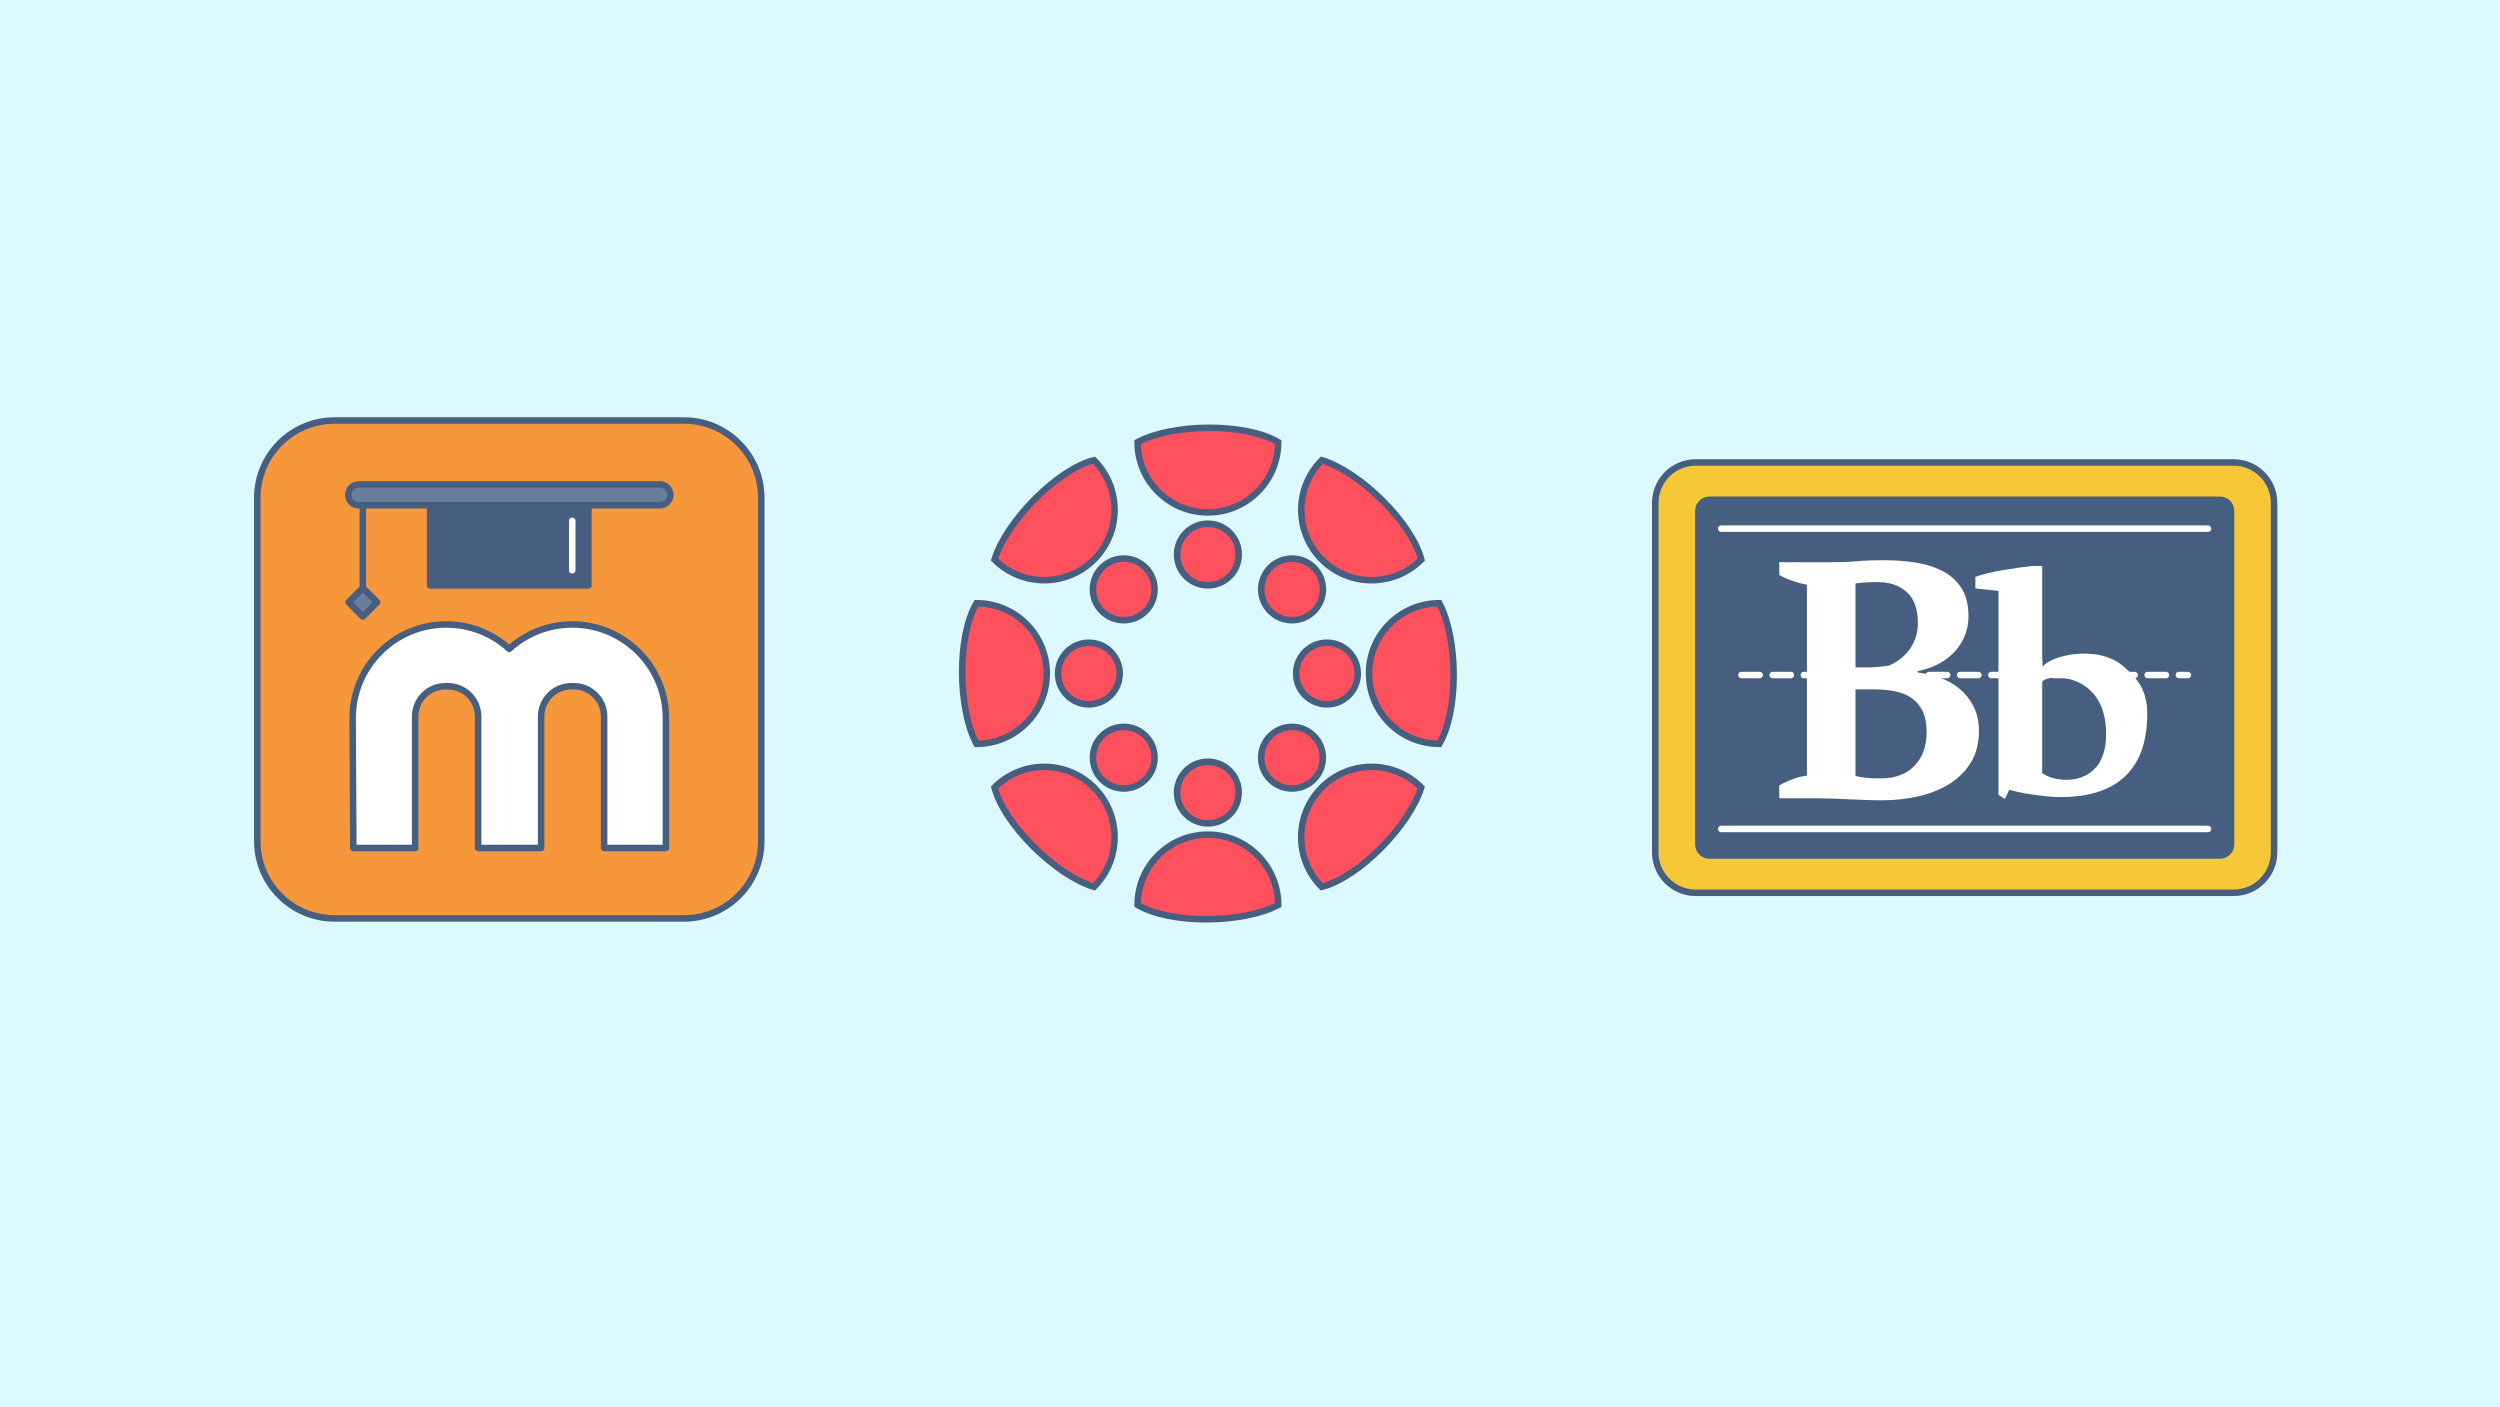
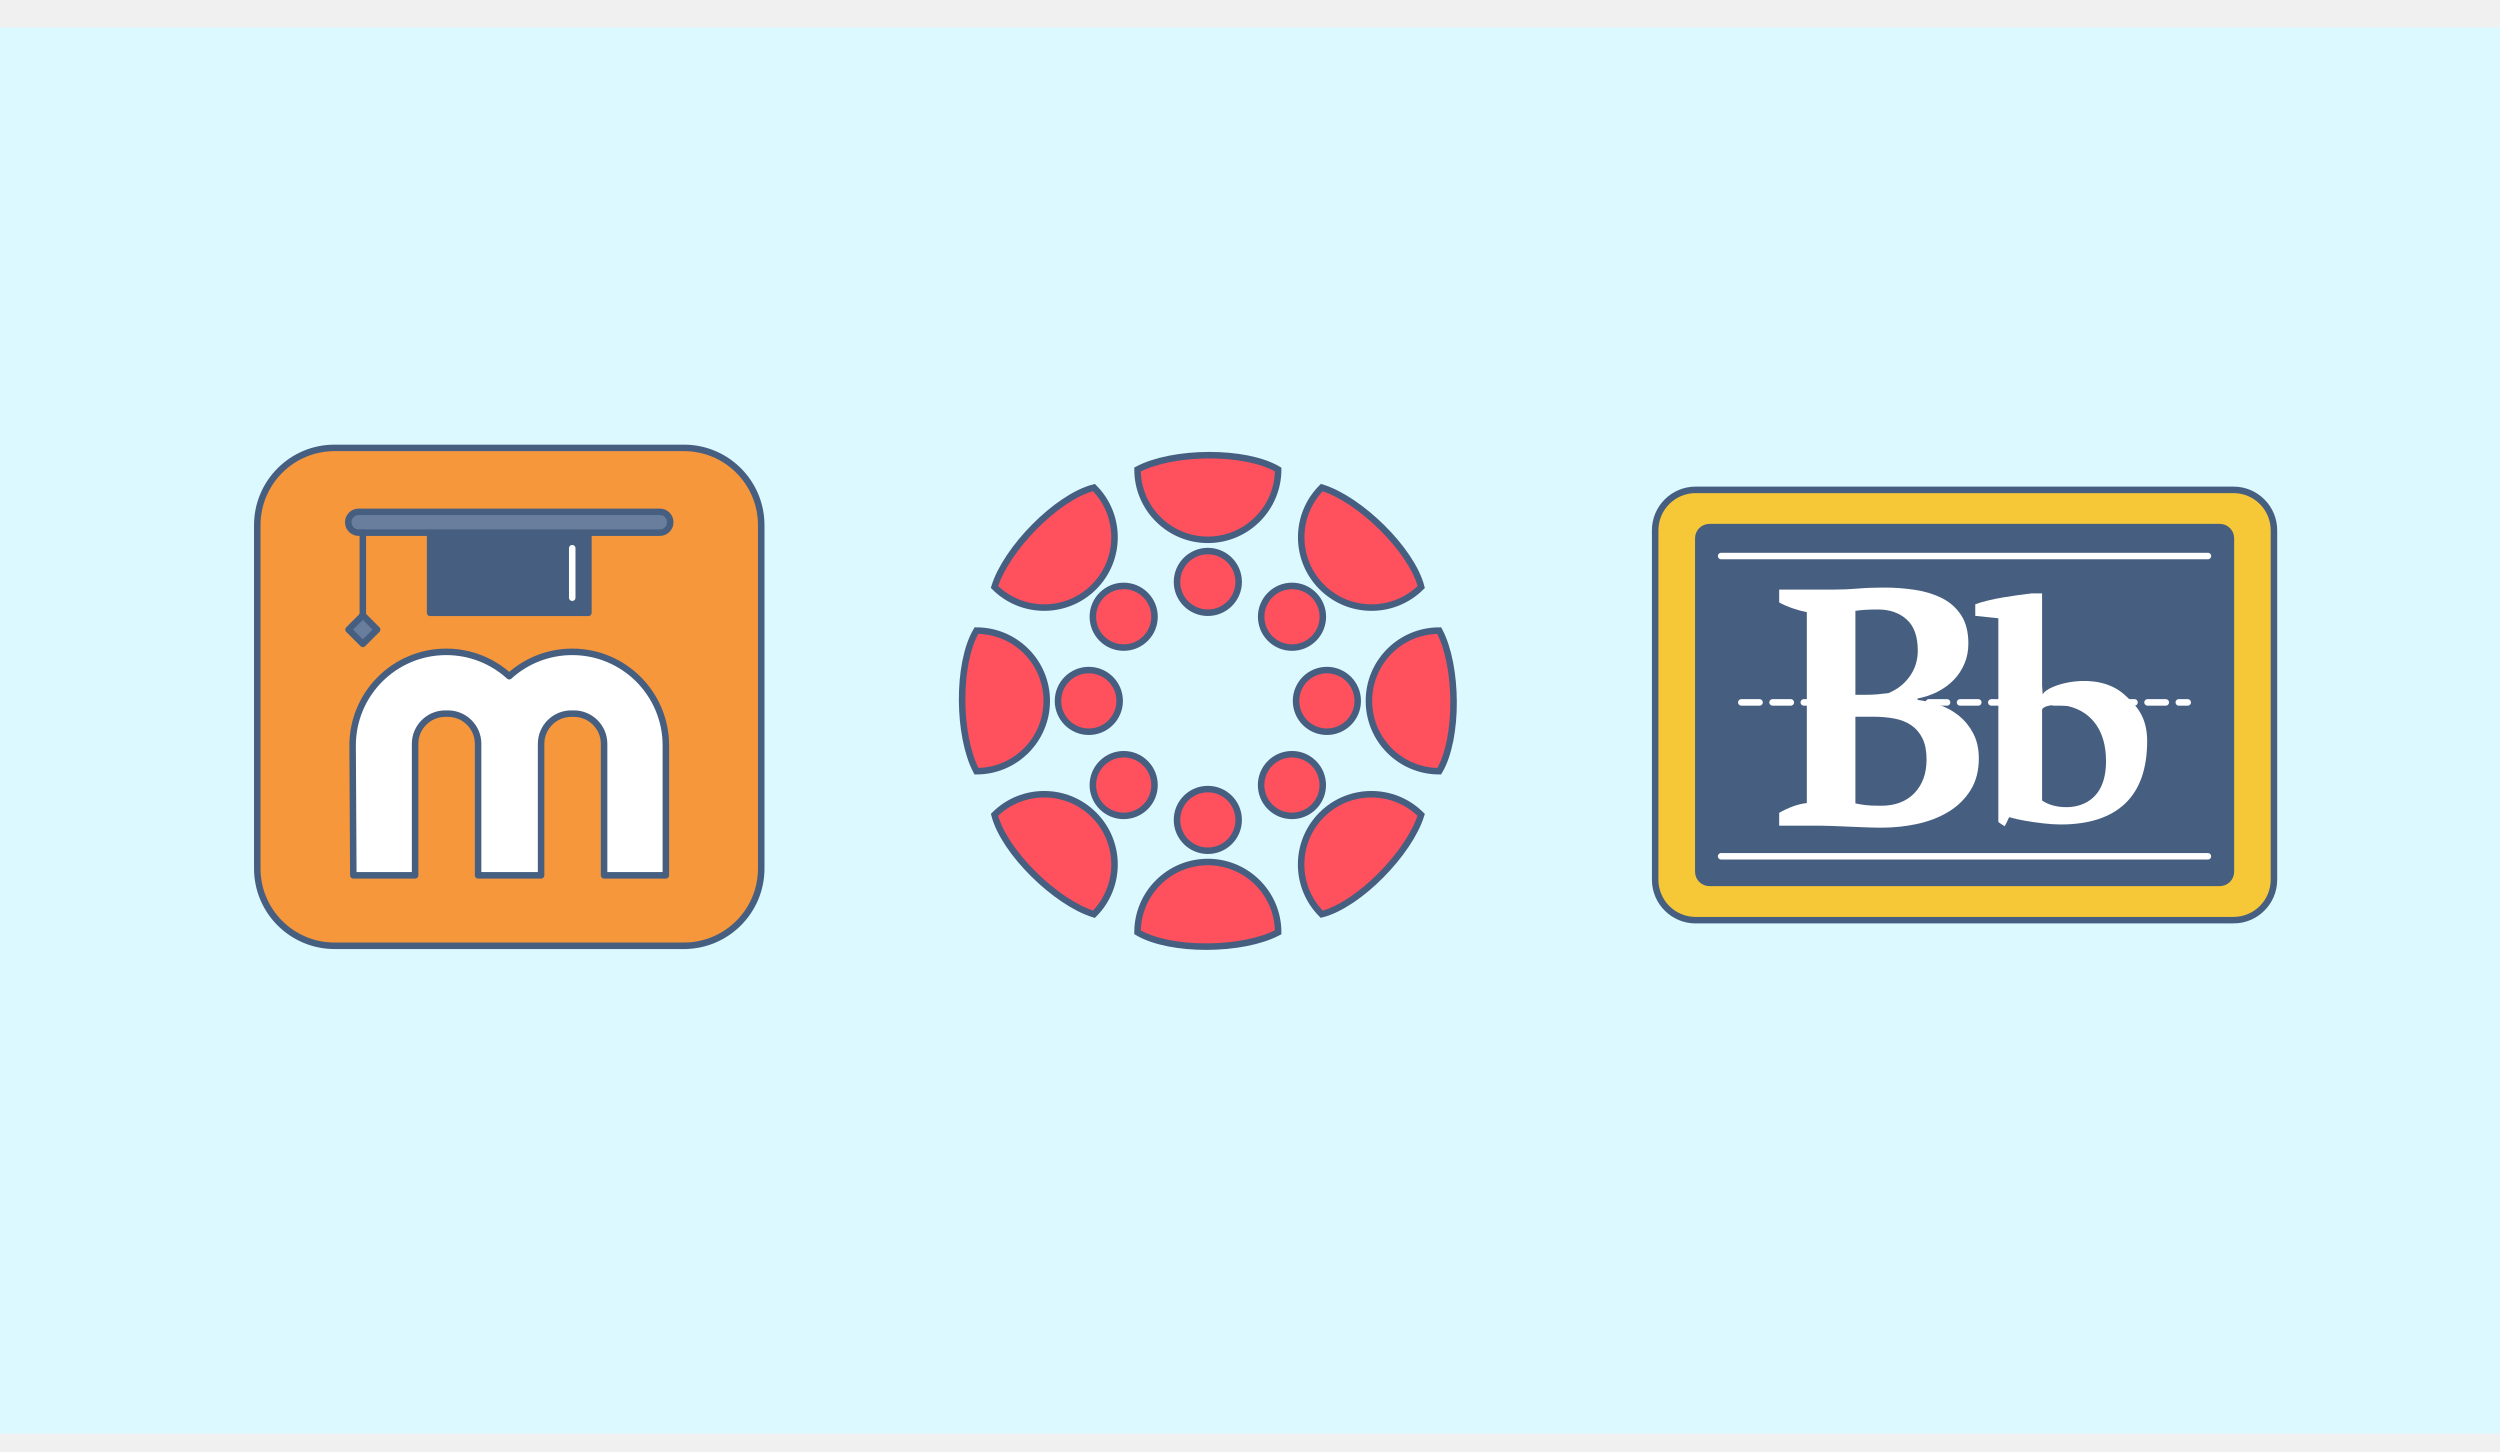
- <svg xmlns="http://www.w3.org/2000/svg" id="svg2" viewBox="0 0 2400 1350" version="1.1">
+ <svg xmlns="http://www.w3.org/2000/svg" id="svg2" viewBox="0 0 620 360" height="360" width="620" version="1.1">
  <defs id="defs6">
    <clipPath id="clipPath18" clipPathUnits="userSpaceOnUse">
      <path id="path20" d="m0 1080h1920v-1080h-1920v1080z" />
    </clipPath>
  </defs>
-   <g id="g10" transform="matrix(1.25,0,0,-1.25,0,1350)">
-     <path id="path12" d="m0 0h1920v1080h-1920v-1080z" fill="#dbf9ff" />
+   <g id="g10" transform="matrix(.3229 0 0 -.3229 0 355.53)">
+     <path id="path12" fill="#dbf9ff" d="m0 0h1920v1080h-1920v-1080z" />
    <g id="g14">
      <g id="g16" clip-path="url(#clipPath18)">
-         <g id="g22" transform="translate(525.29 374.65)">
-           <path id="path24" d="m0 0h-268.33c-32.785 0-59.362 26.577-59.362 59.362v263.68c0 32.785 26.577 59.362 59.362 59.362h268.33c32.785 0 59.362-26.577 59.362-59.362v-263.68c0-32.783-26.577-59.36-59.362-59.36" fill="#f7973b" />
+         <g id="g22" transform="translate(525.29,374.65)">
+           <path id="path24" fill="#f7973b" d="m0 0h-268.33c-32.785 0-59.362 26.577-59.362 59.362v263.68c0 32.785 26.577 59.362 59.362 59.362h268.33c32.785 0 59.362-26.577 59.362-59.362v-263.68c0-32.781-26.577-59.358-59.362-59.358" />
        </g>
-         <g id="g26" transform="translate(525.29 374.65)">
-           <path id="path28" d="m0 0h-268.33c-32.785 0-59.362 26.577-59.362 59.362v263.68c0 32.785 26.577 59.362 59.362 59.362h268.33c32.785 0 59.362-26.577 59.362-59.362v-263.68c0-32.783-26.577-59.36-59.362-59.36z" stroke="#465f81" stroke-miterlimit="10" stroke-width="5" fill="none" />
+         <g id="g26" transform="translate(525.29,374.65)">
+           <path id="path28" d="m0 0h-268.33c-32.785 0-59.362 26.577-59.362 59.362v263.68c0 32.785 26.577 59.362 59.362 59.362h268.33c32.785 0 59.362-26.577 59.362-59.362v-263.68c0-32.781-26.577-59.358-59.362-59.358z" stroke="#465f81" stroke-miterlimit="10" stroke-width="5" fill="none" />
        </g>
-         <g id="g30" transform="translate(439.5 600.41)">
-           <path id="path32" d="m0 0c-18.637 0-35.609-7.09-48.38-18.711-12.775 11.624-29.751 18.711-48.384 18.711-39.868 0-72.127-32.434-71.911-72.302l0.539-99.361h47.451v101c0 12.818 10.391 23.21 23.21 23.21h1.962c12.819 0 23.21-10.392 23.21-23.21v-101h0.93 46.521 0.931v101c0 12.818 10.391 23.21 23.209 23.21h1.963c12.818 0 23.21-10.392 23.21-23.21v-101h47.451v99.751c0.005 39.716-32.191 71.912-71.907 71.912" fill="#fff" />
+         <g id="g30" transform="translate(439.5,600.41)">
+           <path id="path32" fill="#fff" d="m0 0c-18.637 0-35.609-7.09-48.38-18.711-12.775 11.624-29.751 18.711-48.384 18.711-39.868 0-72.127-32.434-71.911-72.302l0.539-99.361h47.451v101c0 12.818 10.391 23.21 23.21 23.21h1.962c12.819 0 23.21-10.392 23.21-23.21v-101h0.93 46.521 0.931v101c0 12.818 10.391 23.21 23.209 23.21h1.963c12.818 0 23.21-10.392 23.21-23.21v-101h47.451v99.751c0.01 39.716-32.186 71.912-71.902 71.912" />
        </g>
-         <g id="g34" transform="translate(439.5 600.41)">
-           <path id="path36" stroke-linejoin="round" d="m0 0v0c-18.637 0-35.609-7.09-48.38-18.711-12.775 11.624-29.751 18.711-48.384 18.711v0c-39.868 0-72.127-32.434-71.911-72.302l0.539-99.361h47.451v101c0 12.818 10.391 23.21 23.21 23.21h1.962c12.819 0 23.21-10.392 23.21-23.21v-101h0.93 46.521 0.931v101c0 12.818 10.391 23.21 23.209 23.21h1.963c12.818 0 23.21-10.392 23.21-23.21v-101h47.451v99.751c0.005 39.716-32.191 71.912-71.907 71.912z" stroke="#465f81" stroke-linecap="round" stroke-miterlimit="10" stroke-width="5" fill="none" />
+         <g id="g34" transform="translate(439.5,600.41)">
+           <path id="path36" stroke-linejoin="round" d="m0 0v0c-18.637 0-35.609-7.09-48.38-18.711-12.775 11.624-29.751 18.711-48.384 18.711v0c-39.868 0-72.127-32.434-71.911-72.302l0.539-99.361h47.451v101c0 12.818 10.391 23.21 23.21 23.21h1.962c12.819 0 23.21-10.392 23.21-23.21v-101h0.93 46.521 0.931v101c0 12.818 10.391 23.21 23.209 23.21h1.963c12.818 0 23.21-10.392 23.21-23.21v-101h47.451v99.751c0.01 39.716-32.186 71.912-71.902 71.912z" stroke="#465f81" stroke-linecap="round" stroke-miterlimit="10" stroke-width="5" fill="none" />
        </g>
        <path id="path38" stroke-linejoin="round" d="m451.91 630.38h-121.58v60.571h121.58v-60.571z" stroke="#465f81" stroke-linecap="round" stroke-miterlimit="10" stroke-width="5" fill="#465f81" />
-         <g id="g40" transform="translate(506.79 691.95)">
-           <path id="path42" d="m0 0h-231.33c-4.419 0-8 3.582-8 8s3.581 8 8 8h231.33c4.418 0 8-3.582 8-8s-3.582-8-8-8" fill="#697e9d" />
+         <g id="g40" transform="translate(506.79,691.95)">
+           <path id="path42" fill="#697e9d" d="m0 0h-231.33c-4.419 0-8 3.582-8 8s3.581 8 8 8h231.33c4.418 0 8-3.582 8-8s-3.582-8-8-8" />
        </g>
-         <g id="g44" transform="translate(506.79 691.95)">
+         <g id="g44" transform="translate(506.79,691.95)">
          <path id="path46" stroke-linejoin="round" d="m0 0h-231.33c-4.419 0-8 3.582-8 8v0c0 4.418 3.581 8 8 8h231.33c4.418 0 8-3.582 8-8v0c0-4.418-3.582-8-8-8z" stroke="#465f81" stroke-linecap="round" stroke-miterlimit="10" stroke-width="5" fill="none" />
        </g>
-         <g id="g48" transform="translate(278.67 622.62)">
+         <g id="g48" transform="translate(278.67,622.62)">
          <path id="path50" stroke-linejoin="round" d="m0 0v69.333" stroke="#465f81" stroke-linecap="round" stroke-miterlimit="10" stroke-width="5" fill="#697e9d" />
        </g>
-         <g id="g52" transform="translate(278.67 606.51)">
-           <path id="path54" d="m0 0-10.994 10.994 10.994 10.994 10.994-10.994-10.994-10.994z" fill="#697e9d" />
+         <g id="g52" transform="translate(278.67,606.51)">
+           <path id="path54" fill="#697e9d" d="m0 0-10.994 10.994 10.994 10.994 10.994-10.994-10.994-10.994z" />
        </g>
-         <g id="g56" transform="translate(278.67 606.51)">
+         <g id="g56" transform="translate(278.67,606.51)">
          <path id="path58" stroke-linejoin="round" d="m0 0-10.994 10.994 10.994 10.994 10.994-10.994-10.994-10.994z" stroke="#465f81" stroke-linecap="round" stroke-miterlimit="10" stroke-width="5" fill="none" />
        </g>
        <g id="g60" transform="translate(439.5,680)">
          <path id="path62" stroke-linejoin="round" d="m0 0v-38" stroke="#fff" stroke-linecap="round" stroke-miterlimit="10" stroke-width="5" fill="#697e9d" />
        </g>
-         <g id="g64" transform="translate(1715.4 394.32)">
-           <path id="path66" d="m0 0h-413.08c-17.169 0-31.087 13.918-31.087 31.087v268.33c0 17.169 13.918 31.087 31.087 31.087h413.08c17.169 0 31.087-13.918 31.087-31.087v-268.33c0-17.172-13.918-31.09-31.087-31.09" fill="#f6c737" />
+         <g id="g64" transform="translate(1715.4,394.32)">
+           <path id="path66" fill="#f6c737" d="m0 0h-413.08c-17.169 0-31.087 13.918-31.087 31.087v268.33c0 17.169 13.918 31.087 31.087 31.087h413.08c17.169 0 31.087-13.918 31.087-31.087v-268.33c0-17.175-13.918-31.093-31.087-31.093" />
        </g>
-         <g id="g68" transform="translate(1715.4 394.32)">
-           <path id="path70" d="m0 0h-413.08c-17.169 0-31.087 13.918-31.087 31.087v268.33c0 17.169 13.918 31.087 31.087 31.087h413.08c17.169 0 31.087-13.918 31.087-31.087v-268.33c0-17.172-13.918-31.09-31.087-31.09z" stroke="#465f81" stroke-miterlimit="10" stroke-width="5" fill="none" />
+         <g id="g68" transform="translate(1715.4,394.32)">
+           <path id="path70" d="m0 0h-413.08c-17.169 0-31.087 13.918-31.087 31.087v268.33c0 17.169 13.918 31.087 31.087 31.087h413.08c17.169 0 31.087-13.918 31.087-31.087v-268.33c0-17.175-13.918-31.093-31.087-31.093z" stroke="#465f81" stroke-miterlimit="10" stroke-width="5" fill="none" />
        </g>
-         <g id="g72" transform="translate(1704.9 422.98)">
-           <path id="path74" d="m0 0h-392.02c-4.708 0-8.524 3.816-8.524 8.524v256.15c0 4.708 3.816 8.524 8.524 8.524l392.02 0.01c4.708 0 8.524-3.816 8.524-8.524v-256.15c0-4.714-3.816-8.53-8.524-8.53" fill="#465f81" />
+         <g id="g72" transform="translate(1704.9,422.98)">
+           <path id="path74" fill="#465f81" d="m0 0h-392.02c-4.708 0-8.524 3.816-8.524 8.524v256.15c0 4.708 3.816 8.524 8.524 8.524l392.02 0.02c4.708 0 8.524-3.816 8.524-8.524v-256.15c0-4.72-3.816-8.536-8.524-8.536" />
        </g>
-         <g id="g76" transform="translate(1704.9 422.98)">
-           <path id="path78" stroke-linejoin="round" d="m0 0h-392.02c-4.708 0-8.524 3.816-8.524 8.524v256.15c0 4.708 3.816 8.524 8.524 8.524l392.02 0.01c4.708 0 8.524-3.816 8.524-8.524v-256.15c0-4.714-3.816-8.53-8.524-8.53z" stroke="#465f81" stroke-linecap="round" stroke-miterlimit="10" stroke-width="5" fill="none" />
+         <g id="g76" transform="translate(1704.9,422.98)">
+           <path id="path78" stroke-linejoin="round" d="m0 0h-392.02c-4.708 0-8.524 3.816-8.524 8.524v256.15c0 4.708 3.816 8.524 8.524 8.524l392.02 0.02c4.708 0 8.524-3.816 8.524-8.524v-256.15c0-4.72-3.816-8.536-8.524-8.536z" stroke="#465f81" stroke-linecap="round" stroke-miterlimit="10" stroke-width="5" fill="none" />
        </g>
-         <g id="g80" transform="translate(1321.9 674)">
+         <g id="g80" transform="translate(1321.9,674)">
          <path id="path82" stroke-linejoin="round" d="m0 0h373.85" stroke="#fff" stroke-linecap="round" stroke-miterlimit="10" stroke-width="5" fill="#465f81" />
        </g>
-         <g id="g84" transform="translate(1321.9 443.38)">
+         <g id="g84" transform="translate(1321.9,443.38)">
          <path id="path86" stroke-linejoin="round" d="m0 0h373.85" stroke="#fff" stroke-linecap="round" stroke-miterlimit="10" stroke-width="5" fill="#465f81" />
        </g>
-         <g id="g88" transform="translate(1337.4 561.58)">
+         <g id="g88" transform="translate(1337.4,561.58)">
          <path id="path90" stroke-linejoin="round" d="m0 0h342.85" stroke="#fff" stroke-linecap="round" stroke-miterlimit="22.926" stroke-dasharray="14, 10" stroke-width="5" fill="none" />
        </g>
-         <g id="g92" transform="translate(1444.7 482.2)">
-           <path id="path94" d="m0 0c10.878 0 19.426 3.237 25.642 9.713 6.215 6.475 9.324 15.063 9.324 25.771 0 6.56-1.036 11.955-3.109 16.188-2.071 4.229-4.92 7.597-8.546 10.101-3.626 2.501-7.945 4.229-12.951 5.181-5.01 0.947-10.45 1.424-16.318 1.424h-13.728v-66.565c2.417-0.518 4.962-0.951 7.642-1.295 2.675-0.348 6.69-0.518 12.044-0.518m-11.396 85.214c2.933 0 5.868 0.129 8.805 0.389 2.935 0.258 5.698 0.558 8.289 0.906 6.734 2.76 12.173 7.033 16.318 12.821 4.143 5.783 6.215 12.388 6.215 19.814 0 10.878-2.848 18.863-8.546 23.959-5.699 5.091-13.04 7.64-22.016 7.64-3.801 0-7.083-0.089-9.843-0.259-2.764-0.174-5.269-0.433-7.512-0.777v-64.493h8.29zm-66.825-100.5v9.843c3.278 1.897 6.775 3.537 10.49 4.921 3.71 1.38 7.293 2.242 10.749 2.59v146.6c-3.456 0.688-7.082 1.683-10.878 2.979-3.801 1.295-7.253 2.805-10.361 4.533v9.842h41.7c6.56 0 12.777 0.259 18.649 0.777 5.868 0.518 12.602 0.777 20.203 0.777 8.288 0 16.317-0.607 24.088-1.813 7.769-1.21 14.674-3.368 20.721-6.476 6.042-3.107 10.878-7.47 14.504-13.08 3.626-5.613 5.439-12.82 5.439-21.627 0-5.528-0.995-10.664-2.979-15.411-1.987-4.751-4.75-8.936-8.288-12.562-3.541-3.626-7.685-6.649-12.432-9.065-4.751-2.42-9.887-4.144-15.411-5.18v-1.036c5.524-0.692 11.092-1.987 16.706-3.886 5.609-1.902 10.66-4.662 15.152-8.288 4.488-3.626 8.158-8.158 11.008-13.598 2.849-5.439 4.273-11.874 4.273-19.296 0-9.324-2.072-17.353-6.216-24.088-4.139-6.729-9.707-12.257-16.701-16.571-6.994-4.319-14.982-7.471-23.959-9.454-8.98-1.983-18.304-2.979-27.972-2.979-3.626 0-7.601 0.089-11.915 0.259-4.318 0.174-8.636 0.348-12.95 0.518-4.319 0.174-8.507 0.348-12.562 0.518-4.06 0.174-7.471 0.259-10.231 0.259h-30.822z" fill="#fff" />
+         <g id="g92" transform="translate(1444.7,482.2)">
+           <path id="path94" fill="#fff" d="m0 0c10.878 0 19.426 3.237 25.642 9.713 6.215 6.475 9.324 15.063 9.324 25.771 0 6.56-1.036 11.955-3.109 16.188-2.071 4.229-4.92 7.597-8.546 10.101-3.626 2.501-7.945 4.229-12.951 5.181-5.01 0.947-10.45 1.424-16.318 1.424h-13.728v-66.565c2.417-0.518 4.962-0.951 7.642-1.295 2.675-0.348 6.69-0.518 12.044-0.518m-11.396 85.214c2.933 0 5.868 0.129 8.805 0.389 2.935 0.258 5.698 0.558 8.289 0.906 6.734 2.76 12.173 7.033 16.318 12.821 4.143 5.783 6.215 12.388 6.215 19.814 0 10.878-2.848 18.863-8.546 23.959-5.699 5.091-13.04 7.64-22.016 7.64-3.801 0-7.083-0.089-9.843-0.259-2.764-0.174-5.269-0.433-7.512-0.777v-64.493h8.29zm-66.825-100.5v9.843c3.278 1.897 6.775 3.537 10.49 4.921 3.71 1.38 7.293 2.242 10.749 2.59v146.6c-3.456 0.688-7.082 1.683-10.878 2.979-3.801 1.295-7.253 2.805-10.361 4.533v9.842h41.7c6.56 0 12.777 0.259 18.649 0.777 5.868 0.518 12.602 0.777 20.203 0.777 8.288 0 16.317-0.607 24.088-1.813 7.769-1.21 14.674-3.368 20.721-6.476 6.042-3.107 10.878-7.47 14.504-13.08 3.626-5.613 5.439-12.82 5.439-21.627 0-5.528-0.995-10.664-2.979-15.411-1.987-4.751-4.75-8.936-8.288-12.562-3.541-3.626-7.685-6.649-12.432-9.065-4.751-2.42-9.887-4.144-15.411-5.18v-1.036c5.524-0.692 11.092-1.987 16.706-3.886 5.609-1.902 10.66-4.662 15.152-8.288 4.488-3.626 8.158-8.158 11.008-13.598 2.849-5.439 4.273-11.874 4.273-19.296 0-9.324-2.072-17.353-6.216-24.088-4.134-6.727-9.702-12.255-16.696-16.569-6.994-4.319-14.982-7.471-23.959-9.454-8.98-1.983-18.304-2.979-27.972-2.979-3.626 0-7.601 0.089-11.915 0.259-4.318 0.174-8.636 0.348-12.95 0.518-4.319 0.174-8.507 0.348-12.562 0.518-4.06 0.174-7.471 0.259-10.231 0.259h-30.822z" />
        </g>
-         <g id="g96" transform="translate(1568.4 556.06)">
-           <path id="path98" d="m0 0v-69.806c2.176-1.556 4.858-2.799 8.046-3.732 3.185-0.932 6.8-1.399 10.845-1.399 8.863 0 30.223 3.678 30.223 35.268 0 49.16-47.405 46.2-49.114 39.669m-33.585 70.128-17.726 1.87v8.862c2.332 0.933 5.401 1.867 9.212 2.799 3.809 0.933 7.774 1.75 11.896 2.449 4.118 0.7 8.163 1.319 12.128 1.866 3.964 0.543 7.346 0.969 10.145 1.283h7.93v-70.698l0.466-7c3.109 7.773 41.731 19.098 62.898-0.204 8.389-7.65 17.333-16.17 17.333-35.448 0-21.304-5.637-37.316-16.909-48.045-11.275-10.729-27.795-16.093-49.562-16.093-3.887 0-8.243 0.274-13.06 0.817-4.822 0.55-9.487 1.209-13.994 1.986-4.511 0.779-8.67 1.712-12.477 2.802-1.081-2.467-2.395-5.227-3.414-6.967-2.247 1.344-3.28 2.105-4.866 3.239v156.48z" fill="#fff" />
+         <g id="g96" transform="translate(1568.4,556.06)">
+           <path id="path98" fill="#fff" d="m0 0v-69.806c2.176-1.556 4.858-2.799 8.046-3.732 3.185-0.932 6.8-1.399 10.845-1.399 8.863 0 30.223 3.678 30.223 35.268 0 49.16-47.405 46.2-49.114 39.669m-33.585 70.128-17.726 1.87v8.862c2.332 0.933 5.401 1.867 9.212 2.799 3.809 0.933 7.774 1.75 11.896 2.449 4.118 0.7 8.163 1.319 12.128 1.866 3.964 0.543 7.346 0.969 10.145 1.283h7.93v-70.698l0.466-7c3.109 7.773 41.731 19.098 62.898-0.204 8.389-7.65 17.333-16.17 17.333-35.448 0-21.304-5.637-37.316-16.909-48.045-11.275-10.729-27.795-16.093-49.562-16.093-3.887 0-8.243 0.274-13.06 0.817-4.822 0.55-9.487 1.209-13.994 1.986-4.511 0.779-8.67 1.712-12.477 2.802-1.081-2.467-2.395-5.227-3.414-6.967-2.247 1.344-3.28 2.105-4.866 3.239v156.48z" />
        </g>
-         <g id="g100" transform="translate(981.67 385)">
-           <path id="path102" d="m0 0c-27-14.333-82.667-15-108 0 0 29.823 24.177 54 54 54s54-24.177 54-54" fill="#ff505d" />
+         <g id="g100" transform="translate(981.67,385)">
+           <path id="path102" fill="#ff505d" d="m0 0c-27-14.333-82.667-15-108 0 0 29.823 24.177 54 54 54s54-24.177 54-54" />
        </g>
-         <g id="g104" transform="translate(981.67 385)">
+         <g id="g104" transform="translate(981.67,385)">
          <path id="path106" d="m0 0c-27-14.333-82.667-15-108 0 0 29.823 24.177 54 54 54s54-24.177 54-54z" stroke="#465f81" stroke-miterlimit="10" stroke-width="5" fill="none" />
        </g>
-         <g id="g108" transform="translate(951.34 471.32)">
-           <path id="path110" d="m0 0c0-13.077-10.601-23.678-23.678-23.678s-23.678 10.601-23.678 23.678 10.601 23.678 23.678 23.678 23.678-10.601 23.678-23.678" fill="#ff505d" />
+         <g id="g108" transform="translate(951.34,471.32)">
+           <path id="path110" fill="#ff505d" d="m0 0c0-13.077-10.601-23.678-23.678-23.678s-23.678 10.601-23.678 23.678 10.601 23.678 23.678 23.678 23.678-10.601 23.678-23.678" />
        </g>
-         <g id="g112" transform="translate(951.34 471.32)">
+         <g id="g112" transform="translate(951.34,471.32)">
          <path id="path114" d="m0 0c0-13.077-10.601-23.678-23.678-23.678s-23.678 10.601-23.678 23.678 10.601 23.678 23.678 23.678 23.678-10.601 23.678-23.678z" stroke="#465f81" stroke-miterlimit="10" stroke-width="5" fill="none" />
        </g>
-         <g id="g116" transform="translate(873.67 740.46)">
-           <path id="path118" d="m0 0c27 14.333 82.667 15 108 0 0-29.823-24.177-54-54-54s-54 24.177-54 54" fill="#ff505d" />
+         <g id="g116" transform="translate(873.67,740.46)">
+           <path id="path118" fill="#ff505d" d="m0 0c27 14.333 82.667 15 108 0 0-29.823-24.177-54-54-54s-54 24.177-54 54" />
        </g>
-         <g id="g120" transform="translate(873.67 740.46)">
+         <g id="g120" transform="translate(873.67,740.46)">
          <path id="path122" d="m0 0c27 14.333 82.667 15 108 0 0-29.823-24.177-54-54-54s-54 24.177-54 54z" stroke="#465f81" stroke-miterlimit="10" stroke-width="5" fill="none" />
        </g>
-         <g id="g124" transform="translate(903.99 654.13)">
-           <path id="path126" d="m0 0c0 13.077 10.601 23.678 23.678 23.678s23.678-10.601 23.678-23.678-10.601-23.678-23.678-23.678-23.678 10.601-23.678 23.678" fill="#ff505d" />
+         <g id="g124" transform="translate(903.99,654.13)">
+           <path id="path126" fill="#ff505d" d="m0 0c0 13.077 10.601 23.678 23.678 23.678s23.678-10.601 23.678-23.678-10.601-23.678-23.678-23.678-23.678 10.601-23.678 23.678" />
        </g>
-         <g id="g128" transform="translate(903.99 654.13)">
+         <g id="g128" transform="translate(903.99,654.13)">
          <path id="path130" d="m0 0c0 13.077 10.601 23.678 23.678 23.678s23.678-10.601 23.678-23.678-10.601-23.678-23.678-23.678-23.678 10.601-23.678 23.678z" stroke="#465f81" stroke-miterlimit="10" stroke-width="5" fill="none" />
        </g>
-         <g id="g132" transform="translate(1105.4 616.73)">
-           <path id="path134" d="m0 0c14.333-27 15-82.667 0-108-29.823 0-54 24.177-54 54s24.177 54 54 54" fill="#ff505d" />
+         <g id="g132" transform="translate(1105.4,616.73)">
+           <path id="path134" fill="#ff505d" d="m0 0c14.333-27 15-82.667 0-108-29.823 0-54 24.177-54 54s24.177 54 54 54" />
        </g>
-         <g id="g136" transform="translate(1105.4 616.73)">
+         <g id="g136" transform="translate(1105.4,616.73)">
          <path id="path138" d="m0 0c14.333-27 15-82.667 0-108-29.823 0-54 24.177-54 54s24.177 54 54 54z" stroke="#465f81" stroke-miterlimit="10" stroke-width="5" fill="none" />
        </g>
-         <g id="g140" transform="translate(1019.1 586.41)">
-           <path id="path142" d="m0 0c13.077 0 23.678-10.601 23.678-23.678s-10.601-23.678-23.678-23.678-23.678 10.601-23.678 23.678 10.601 23.678 23.678 23.678" fill="#ff505d" />
+         <g id="g140" transform="translate(1019.1,586.41)">
+           <path id="path142" fill="#ff505d" d="m0 0c13.077 0 23.678-10.601 23.678-23.678s-10.601-23.678-23.678-23.678-23.678 10.601-23.678 23.678 10.601 23.678 23.678 23.678" />
        </g>
-         <g id="g144" transform="translate(1019.1 586.41)">
+         <g id="g144" transform="translate(1019.1,586.41)">
          <path id="path146" d="m0 0c13.077 0 23.678-10.601 23.678-23.678s-10.601-23.678-23.678-23.678-23.678 10.601-23.678 23.678 10.601 23.678 23.678 23.678z" stroke="#465f81" stroke-miterlimit="10" stroke-width="5" fill="none" />
        </g>
-         <g id="g148" transform="translate(749.94 508.73)">
-           <path id="path150" d="m0 0c-14.333 27-15 82.667 0 108 29.823 0 54-24.177 54-54s-24.177-54-54-54" fill="#ff505d" />
+         <g id="g148" transform="translate(749.94,508.73)">
+           <path id="path150" fill="#ff505d" d="m0 0c-14.333 27-15 82.667 0 108 29.823 0 54-24.177 54-54s-24.177-54-54-54" />
        </g>
-         <g id="g152" transform="translate(749.94 508.73)">
+         <g id="g152" transform="translate(749.94,508.73)">
          <path id="path154" d="m0 0c-14.333 27-15 82.667 0 108 29.823 0 54-24.177 54-54s-24.177-54-54-54z" stroke="#465f81" stroke-miterlimit="10" stroke-width="5" fill="none" />
        </g>
-         <g id="g156" transform="translate(836.26 539.05)">
-           <path id="path158" d="m0 0c-13.077 0-23.678 10.601-23.678 23.678s10.601 23.678 23.678 23.678 23.678-10.601 23.678-23.678-10.601-23.678-23.678-23.678" fill="#ff505d" />
+         <g id="g156" transform="translate(836.26,539.05)">
+           <path id="path158" fill="#ff505d" d="m0 0c-13.077 0-23.678 10.601-23.678 23.678s10.601 23.678 23.678 23.678 23.678-10.601 23.678-23.678-10.601-23.678-23.678-23.678" />
        </g>
-         <g id="g160" transform="translate(836.26 539.05)">
+         <g id="g160" transform="translate(836.26,539.05)">
          <path id="path162" d="m0 0c-13.077 0-23.678 10.601-23.678 23.678s10.601 23.678 23.678 23.678 23.678-10.601 23.678-23.678-10.601-23.678-23.678-23.678z" stroke="#465f81" stroke-miterlimit="10" stroke-width="5" fill="none" />
        </g>
-         <g id="g164" transform="translate(1091.5 475.24)">
-           <path id="path166" d="m0 0c-8.957-29.227-47.848-69.061-76.367-76.368-21.089 21.089-21.089 55.28 0 76.368 21.088 21.088 55.279 21.088 76.367 0" fill="#ff505d" />
+         <g id="g164" transform="translate(1091.5,475.24)">
+           <path id="path166" fill="#ff505d" d="m0 0c-8.957-29.227-47.848-69.061-76.367-76.368-21.089 21.089-21.089 55.28 0 76.368 21.088 21.088 55.279 21.088 76.367 0" />
        </g>
-         <g id="g168" transform="translate(1091.5 475.24)">
+         <g id="g168" transform="translate(1091.5,475.24)">
          <path id="path170" d="m0 0c-8.957-29.227-47.848-69.061-76.367-76.368-21.089 21.089-21.089 55.28 0 76.368 21.088 21.088 55.279 21.088 76.367 0z" stroke="#465f81" stroke-miterlimit="10" stroke-width="5" fill="none" />
        </g>
-         <g id="g172" transform="translate(1009 514.84)">
-           <path id="path174" d="m0 0c9.247-9.247 9.247-24.239 0-33.486s-24.239-9.247-33.486 0-9.247 24.239 0 33.486 24.239 9.247 33.486 0" fill="#ff505d" />
+         <g id="g172" transform="translate(1009,514.84)">
+           <path id="path174" fill="#ff505d" d="m0 0c9.247-9.247 9.247-24.239 0-33.486s-24.239-9.247-33.486 0-9.247 24.239 0 33.486 24.239 9.247 33.486 0" />
        </g>
-         <g id="g176" transform="translate(1009 514.84)">
+         <g id="g176" transform="translate(1009,514.84)">
          <path id="path178" d="m0 0c9.247-9.247 9.247-24.239 0-33.486s-24.239-9.247-33.486 0-9.247 24.239 0 33.486 24.239 9.247 33.486 0z" stroke="#465f81" stroke-miterlimit="10" stroke-width="5" fill="none" />
        </g>
-         <g id="g180" transform="translate(763.81 650.22)">
-           <path id="path182" d="m0 0c8.957 29.227 47.848 69.061 76.367 76.368 21.089-21.089 21.089-55.28 0-76.368-21.088-21.088-55.279-21.088-76.367 0" fill="#ff505d" />
+         <g id="g180" transform="translate(763.81,650.22)">
+           <path id="path182" fill="#ff505d" d="m0 0c8.957 29.227 47.848 69.061 76.367 76.368 21.089-21.089 21.089-55.28 0-76.368-21.088-21.088-55.279-21.088-76.367 0" />
        </g>
-         <g id="g184" transform="translate(763.81 650.22)">
+         <g id="g184" transform="translate(763.81,650.22)">
          <path id="path186" d="m0 0c8.957 29.227 47.848 69.061 76.367 76.368 21.089-21.089 21.089-55.28 0-76.368-21.088-21.088-55.279-21.088-76.367 0z" stroke="#465f81" stroke-miterlimit="10" stroke-width="5" fill="none" />
        </g>
-         <g id="g188" transform="translate(846.29 610.62)">
-           <path id="path190" d="m0 0c-9.247 9.247-9.247 24.239 0 33.486s24.239 9.247 33.486 0 9.247-24.239 0-33.486-24.239-9.247-33.486 0" fill="#ff505d" />
+         <g id="g188" transform="translate(846.29,610.62)">
+           <path id="path190" fill="#ff505d" d="m0 0c-9.247 9.247-9.247 24.239 0 33.486s24.239 9.247 33.486 0 9.247-24.239 0-33.486-24.239-9.247-33.486 0" />
        </g>
-         <g id="g192" transform="translate(846.29 610.62)">
+         <g id="g192" transform="translate(846.29,610.62)">
          <path id="path194" d="m0 0c-9.247 9.247-9.247 24.239 0 33.486s24.239 9.247 33.486 0 9.247-24.239 0-33.486-24.239-9.247-33.486 0z" stroke="#465f81" stroke-miterlimit="10" stroke-width="5" fill="none" />
        </g>
-         <g id="g196" transform="translate(1015.2 726.58)">
-           <path id="path198" d="m0 0c29.227-8.957 69.061-47.848 76.367-76.368-21.088-21.088-55.279-21.088-76.367 0-21.088 21.089-21.088 55.28 0 76.368" fill="#ff505d" />
+         <g id="g196" transform="translate(1015.2,726.58)">
+           <path id="path198" fill="#ff505d" d="m0 0c29.227-8.957 69.061-47.848 76.367-76.368-21.088-21.088-55.279-21.088-76.367 0-21.088 21.089-21.088 55.28 0 76.368" />
        </g>
-         <g id="g200" transform="translate(1015.2 726.58)">
+         <g id="g200" transform="translate(1015.2,726.58)">
          <path id="path202" d="m0 0c29.227-8.957 69.061-47.848 76.367-76.368-21.088-21.088-55.279-21.088-76.367 0-21.088 21.089-21.088 55.28 0 76.368z" stroke="#465f81" stroke-miterlimit="10" stroke-width="5" fill="none" />
        </g>
-         <g id="g204" transform="translate(975.56 644.1)">
-           <path id="path206" d="m0 0c9.247 9.247 24.239 9.247 33.486 0s9.247-24.239 0-33.486-24.239-9.247-33.486 0-9.247 24.239 0 33.486" fill="#ff505d" />
+         <g id="g204" transform="translate(975.56,644.1)">
+           <path id="path206" fill="#ff505d" d="m0 0c9.247 9.247 24.239 9.247 33.486 0s9.247-24.239 0-33.486-24.239-9.247-33.486 0-9.247 24.239 0 33.486" />
        </g>
-         <g id="g208" transform="translate(975.56 644.1)">
+         <g id="g208" transform="translate(975.56,644.1)">
          <path id="path210" d="m0 0c9.247 9.247 24.239 9.247 33.486 0s9.247-24.239 0-33.486-24.239-9.247-33.486 0-9.247 24.239 0 33.486z" stroke="#465f81" stroke-miterlimit="10" stroke-width="5" fill="none" />
        </g>
-         <g id="g212" transform="translate(840.18 398.87)">
-           <path id="path214" d="m0 0c-29.227 8.957-69.061 47.848-76.367 76.368 21.088 21.088 55.279 21.088 76.367 0 21.088-21.089 21.088-55.28 0-76.368" fill="#ff505d" />
+         <g id="g212" transform="translate(840.18,398.87)">
+           <path id="path214" fill="#ff505d" d="m0 0c-29.227 8.957-69.061 47.848-76.367 76.368 21.088 21.088 55.279 21.088 76.367 0 21.088-21.089 21.088-55.28 0-76.368" />
        </g>
-         <g id="g216" transform="translate(840.18 398.87)">
+         <g id="g216" transform="translate(840.18,398.87)">
          <path id="path218" d="m0 0c-29.227 8.957-69.061 47.848-76.367 76.368 21.088 21.088 55.279 21.088 76.367 0 21.088-21.089 21.088-55.28 0-76.368z" stroke="#465f81" stroke-miterlimit="10" stroke-width="5" fill="none" />
        </g>
-         <g id="g220" transform="translate(879.78 481.35)">
-           <path id="path222" d="m0 0c-9.247-9.247-24.239-9.247-33.486 0s-9.247 24.239 0 33.486 24.239 9.247 33.486 0 9.247-24.239 0-33.486" fill="#ff505d" />
+         <g id="g220" transform="translate(879.78,481.35)">
+           <path id="path222" fill="#ff505d" d="m0 0c-9.247-9.247-24.239-9.247-33.486 0s-9.247 24.239 0 33.486 24.239 9.247 33.486 0 9.247-24.239 0-33.486" />
        </g>
-         <g id="g224" transform="translate(879.78 481.35)">
+         <g id="g224" transform="translate(879.78,481.35)">
          <path id="path226" d="m0 0c-9.247-9.247-24.239-9.247-33.486 0s-9.247 24.239 0 33.486 24.239 9.247 33.486 0 9.247-24.239 0-33.486z" stroke="#465f81" stroke-miterlimit="10" stroke-width="5" fill="none" />
        </g>
      </g>
    </g>
  </g>
</svg>
